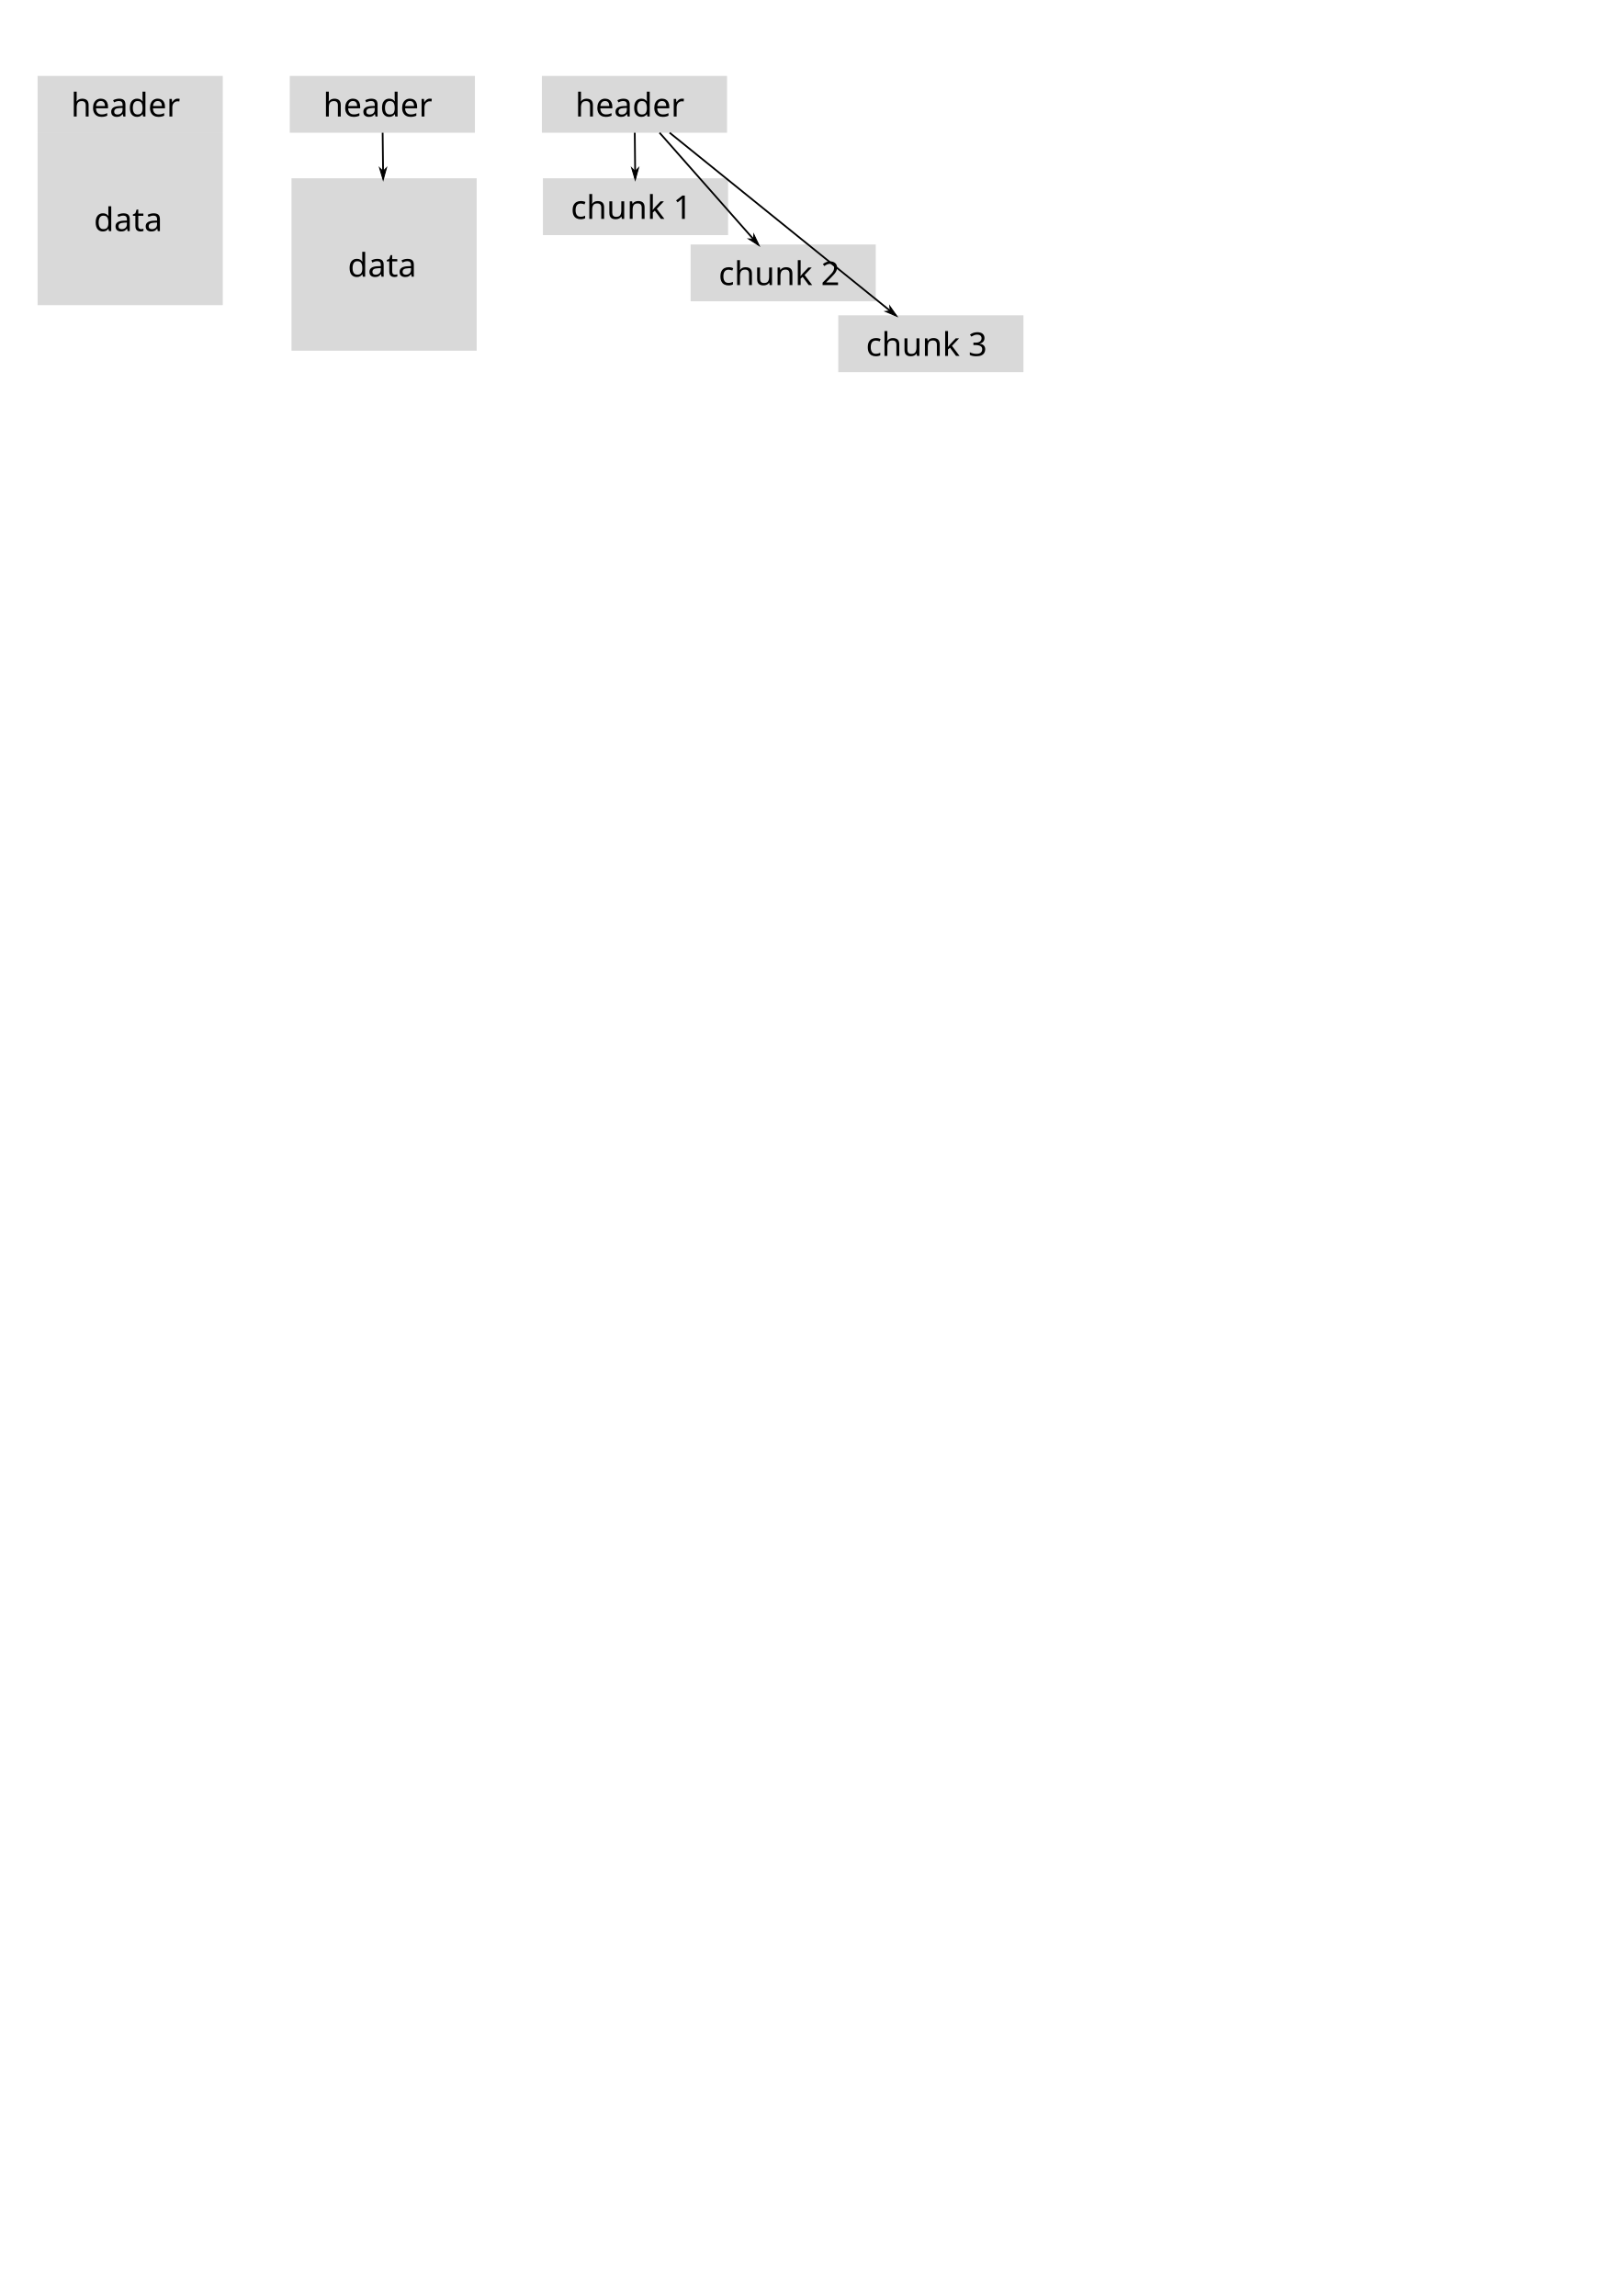
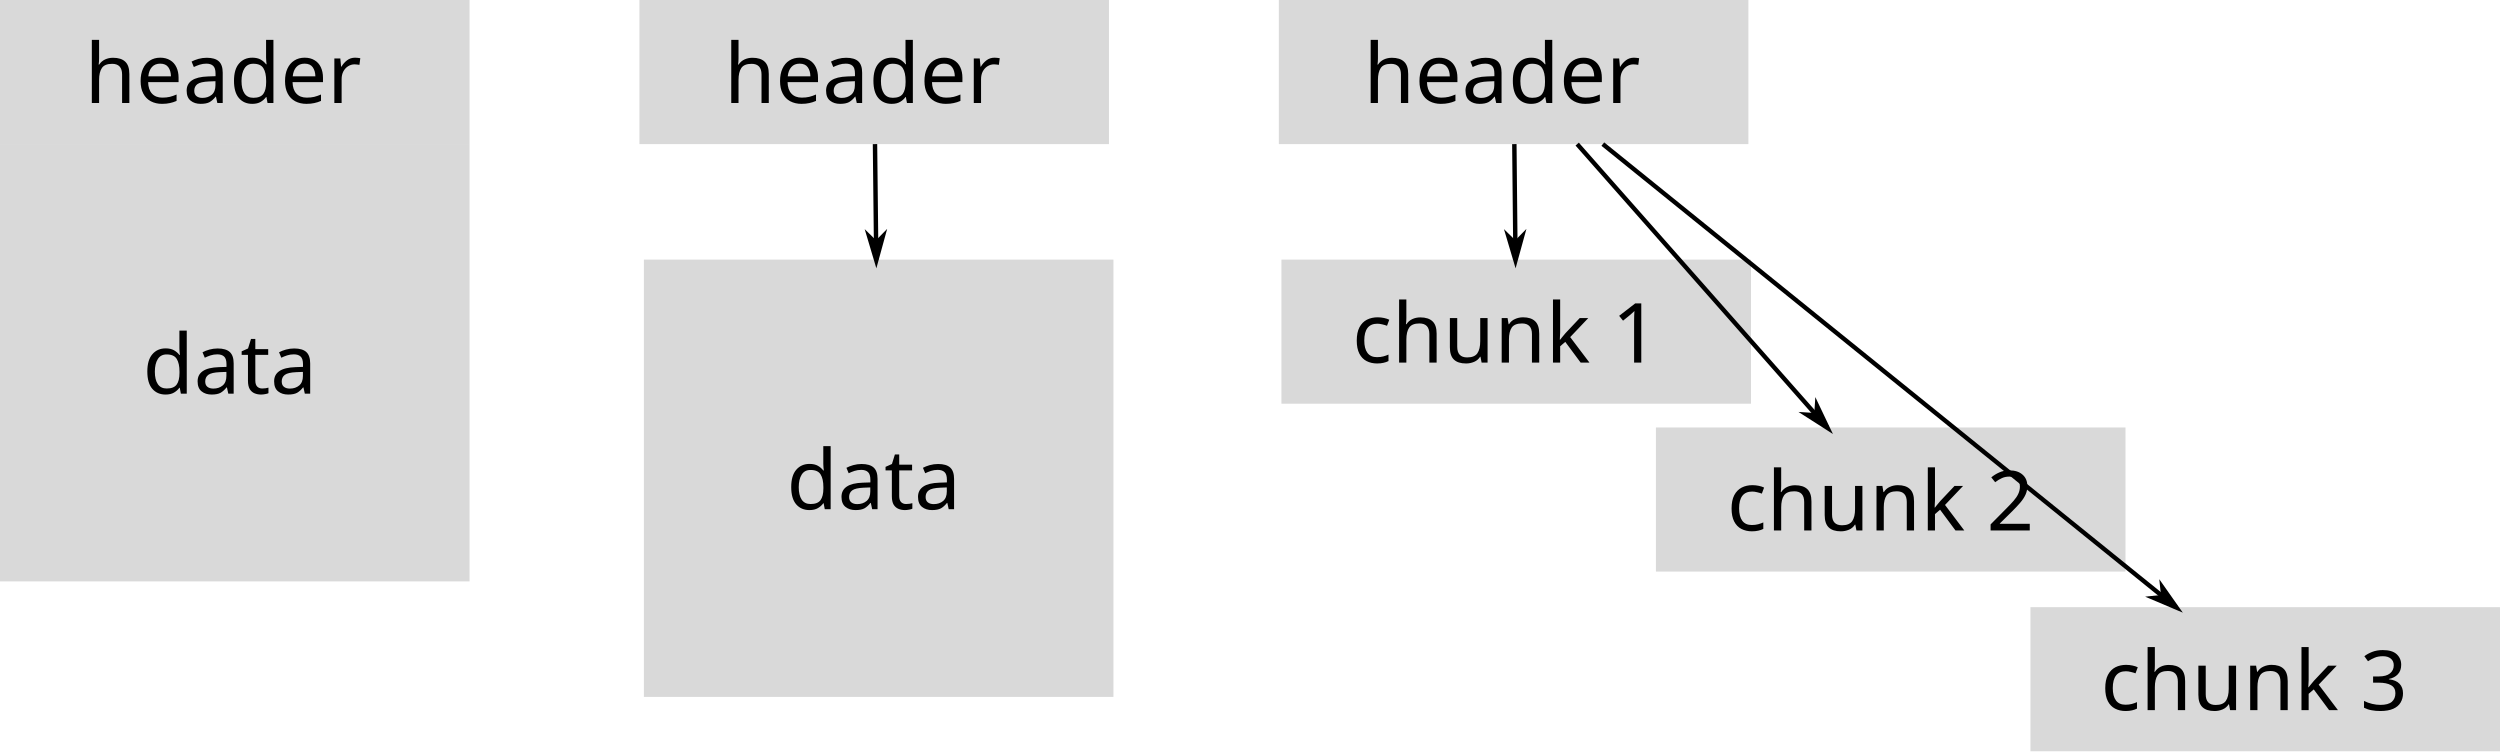
- <svg xmlns="http://www.w3.org/2000/svg" width="210mm" height="297mm" viewBox="0 0 744.094 1052.362" id="svg2" version="1.1">
+ <svg xmlns="http://www.w3.org/2000/svg" width="127.504mm" height="38.316mm" viewBox="0 0 451.785 135.766" id="svg2" version="1.1">
  <defs id="defs4">
-     <marker style="overflow:visible;" id="marker4568" refX="0.0" refY="0.0" orient="auto">
-       <path transform="scale(0.4) rotate(180) translate(10,0)" style="fill-rule:evenodd;stroke:#000000;stroke-width:1pt;stroke-opacity:1;fill:#000000;fill-opacity:1" d="M 0.0,0.0 L 5.0,-5.0 L -12.5,0.0 L 5.0,5.0 L 0.0,0.0 z " id="path4570" />
+     <marker style="overflow:visible" id="marker4568" refX="0" refY="0" orient="auto">
+       <path transform="matrix(-0.4,0,0,-0.4,-4,0)" style="fill:#000000;fill-opacity:1;fill-rule:evenodd;stroke:#000000;stroke-width:1pt;stroke-opacity:1" d="M 0,0 5,-5 -12.5,0 5,5 0,0 Z" id="path4570" />
    </marker>
-     <marker style="overflow:visible;" id="marker4564" refX="0.0" refY="0.0" orient="auto">
-       <path transform="scale(0.4) rotate(180) translate(10,0)" style="fill-rule:evenodd;stroke:#000000;stroke-width:1pt;stroke-opacity:1;fill:#000000;fill-opacity:1" d="M 0.0,0.0 L 5.0,-5.0 L -12.5,0.0 L 5.0,5.0 L 0.0,0.0 z " id="path4566" />
+     <marker style="overflow:visible" id="marker4564" refX="0" refY="0" orient="auto">
+       <path transform="matrix(-0.4,0,0,-0.4,-4,0)" style="fill:#000000;fill-opacity:1;fill-rule:evenodd;stroke:#000000;stroke-width:1pt;stroke-opacity:1" d="M 0,0 5,-5 -12.5,0 5,5 0,0 Z" id="path4566" />
    </marker>
-     <marker orient="auto" refY="0.0" refX="0.0" id="marker4560" style="overflow:visible;">
-       <path id="path4562" d="M 0.0,0.0 L 5.0,-5.0 L -12.5,0.0 L 5.0,5.0 L 0.0,0.0 z " style="fill-rule:evenodd;stroke:#000000;stroke-width:1pt;stroke-opacity:1;fill:#000000;fill-opacity:1" transform="scale(0.4) rotate(180) translate(10,0)" />
+     <marker orient="auto" refY="0" refX="0" id="marker4560" style="overflow:visible">
+       <path id="path4562" d="M 0,0 5,-5 -12.5,0 5,5 0,0 Z" style="fill:#000000;fill-opacity:1;fill-rule:evenodd;stroke:#000000;stroke-width:1pt;stroke-opacity:1" transform="matrix(-0.4,0,0,-0.4,-4,0)" />
    </marker>
-     <marker orient="auto" refY="0.0" refX="0.0" id="Arrow1Mend" style="overflow:visible;">
-       <path id="path4210" d="M 0.0,0.0 L 5.0,-5.0 L -12.5,0.0 L 5.0,5.0 L 0.0,0.0 z " style="fill-rule:evenodd;stroke:#000000;stroke-width:1pt;stroke-opacity:1;fill:#000000;fill-opacity:1" transform="scale(0.4) rotate(180) translate(10,0)" />
+     <marker orient="auto" refY="0" refX="0" id="Arrow1Mend" style="overflow:visible">
+       <path id="path4210" d="M 0,0 5,-5 -12.5,0 5,5 0,0 Z" style="fill:#000000;fill-opacity:1;fill-rule:evenodd;stroke:#000000;stroke-width:1pt;stroke-opacity:1" transform="matrix(-0.4,0,0,-0.4,-4,0)" />
    </marker>
-     <marker orient="auto" refY="0.0" refX="0.0" id="Arrow2Lend" style="overflow:visible;">
-       <path id="path4222" style="fill-rule:evenodd;stroke-width:0.625;stroke-linejoin:round;stroke:#000000;stroke-opacity:1;fill:#000000;fill-opacity:1" d="M 8.719,4.034 L -2.207,0.016 L 8.719,-4.002 C 6.973,-1.63 6.983,1.616 8.719,4.034 z " transform="scale(1.1) rotate(180) translate(1,0)" />
+     <marker orient="auto" refY="0" refX="0" id="Arrow2Lend" style="overflow:visible">
+       <path id="path4222" style="fill:#000000;fill-opacity:1;fill-rule:evenodd;stroke:#000000;stroke-width:0.625;stroke-linejoin:round;stroke-opacity:1" d="M 8.719,4.034 -2.207,0.016 8.719,-4.002 c -1.745,2.372 -1.735,5.617 -6e-7,8.035 z" transform="matrix(-1.1,0,0,-1.1,-1.1,0)" />
    </marker>
  </defs>
-   <g id="layer1">
+   <g id="layer1" transform="translate(-17.23039,-34.79644)">
    <g id="g4507" transform="translate(-16.78571,-6.853469)">
      <a style="fill:#000000;fill-opacity:0.15;stroke:none;stroke-width:1;stroke-miterlimit:4;stroke-dasharray:none;stroke-dashoffset:0;stroke-opacity:1" transform="matrix(0.5589229,0,0,0.1831028,-112.6667,-13.02463)" id="a4169-2">
        <rect y="298.6" x="262.438" height="142.223" width="151.82" id="rect4167-5" style="fill:#000000;fill-opacity:0.15;stroke:none;stroke-width:1;stroke-linejoin:miter;stroke-miterlimit:4;stroke-dasharray:none;stroke-dashoffset:0;stroke-opacity:1" ry="0" />
      </a>
      <text id="text4149" y="60.263" x="49.33" style="font-style:normal;font-weight:normal;font-size:40px;line-height:125%;font-family:sans-serif;text-align:start;letter-spacing:0px;word-spacing:0px;writing-mode:lr-tb;text-anchor:start;fill:#000000;fill-opacity:1;stroke:none;stroke-width:1px;stroke-linecap:butt;stroke-linejoin:miter;stroke-opacity:1" xml:space="preserve">
        <tspan style="font-size:15px" y="60.263" x="49.33" id="tspan4151">header</tspan>
      </text>
    </g>
    <g id="g4163" transform="translate(-82.1078,2.789389)">
      <a style="fill:#000000;fill-opacity:0.15;stroke:none;stroke-width:1;stroke-miterlimit:4;stroke-dasharray:none;stroke-dashoffset:0;stroke-opacity:1" transform="matrix(0.5589229,0,0,0.5556551,38.38505,-65.53982)" id="a4169">
        <rect y="222.419" x="109.055" height="142.223" width="151.82" id="rect4167" style="fill:#000000;fill-opacity:0.15;stroke:none;stroke-width:1;stroke-linejoin:miter;stroke-miterlimit:4;stroke-dasharray:none;stroke-dashoffset:0;stroke-opacity:1" ry="0" />
      </a>
      <text id="text4153" y="103.154" x="125.133" style="font-style:normal;font-weight:normal;font-size:40px;line-height:125%;font-family:sans-serif;text-align:start;letter-spacing:0px;word-spacing:0px;writing-mode:lr-tb;text-anchor:start;fill:#000000;fill-opacity:1;stroke:none;stroke-width:1px;stroke-linecap:butt;stroke-linejoin:miter;stroke-opacity:1" xml:space="preserve">
        <tspan style="font-size:15px" y="103.154" x="125.133" id="tspan4155">data</tspan>
      </text>
    </g>
    <g id="g4185" transform="translate(-67.76965,-30.70897)">
      <a style="fill:#000000;fill-opacity:0.15;stroke:none;stroke-width:1;stroke-miterlimit:4;stroke-dasharray:none;stroke-dashoffset:0;stroke-opacity:1" transform="matrix(0.5589229,0,0,0.1831028,53.87017,10.83088)" id="a4169-2-2">
        <rect y="298.6" x="262.438" height="142.223" width="151.82" id="rect4167-5-8" style="fill:#000000;fill-opacity:0.15;stroke:none;stroke-width:1;stroke-linejoin:miter;stroke-miterlimit:4;stroke-dasharray:none;stroke-dashoffset:0;stroke-opacity:1" ry="0" />
      </a>
      <text id="text4149-8" y="84.118" x="215.867" style="font-style:normal;font-weight:normal;font-size:40px;line-height:125%;font-family:sans-serif;text-align:start;letter-spacing:0px;word-spacing:0px;writing-mode:lr-tb;text-anchor:start;fill:#000000;fill-opacity:1;stroke:none;stroke-width:1px;stroke-linecap:butt;stroke-linejoin:miter;stroke-opacity:1" xml:space="preserve">
        <tspan style="font-size:15px" y="84.118" x="215.867" id="tspan4151-9">header</tspan>
      </text>
    </g>
    <g id="g4191" transform="translate(-64.28571,-53.44986)">
      <a style="fill:#000000;fill-opacity:0.15;stroke:none;stroke-width:1;stroke-miterlimit:4;stroke-dasharray:none;stroke-dashoffset:0;stroke-opacity:1" transform="matrix(0.5589229,0,0,0.5556551,136.922,11.57466)" id="a4169-8">
        <rect y="222.419" x="109.055" height="142.223" width="151.82" id="rect4167-8" style="fill:#000000;fill-opacity:0.15;stroke:none;stroke-width:1;stroke-linejoin:miter;stroke-miterlimit:4;stroke-dasharray:none;stroke-dashoffset:0;stroke-opacity:1" ry="0" />
      </a>
      <text id="text4153-8" y="180.269" x="223.67" style="font-style:normal;font-weight:normal;font-size:40px;line-height:125%;font-family:sans-serif;text-align:start;letter-spacing:0px;word-spacing:0px;writing-mode:lr-tb;text-anchor:start;fill:#000000;fill-opacity:1;stroke:none;stroke-width:1px;stroke-linecap:butt;stroke-linejoin:miter;stroke-opacity:1" xml:space="preserve">
        <tspan style="font-size:15px" y="180.269" x="223.67" id="tspan4155-6">data</tspan>
      </text>
    </g>
    <path style="fill:none;fill-rule:evenodd;stroke:#000000;stroke-width:0.8;stroke-linecap:butt;stroke-linejoin:miter;stroke-miterlimit:4;stroke-dasharray:none;stroke-opacity:1;marker-end:url(#Arrow1Mend)" d="m 175.354,60.838 0.229,20.875" id="path4183" />
    <g id="g4572" transform="translate(-9.523839,30.35714)">
      <g id="g4706" transform="translate(-41.42857,-2.857143)">
        <a id="a4169-2-21" transform="matrix(0.5589229,0,0,0.1831028,152.6059,-47.37809)" style="fill:#000000;fill-opacity:0.15;stroke:none;stroke-width:1;stroke-miterlimit:4;stroke-dasharray:none;stroke-dashoffset:0;stroke-opacity:1">
          <rect ry="0" style="fill:#000000;fill-opacity:0.15;stroke:none;stroke-width:1;stroke-linejoin:miter;stroke-miterlimit:4;stroke-dasharray:none;stroke-dashoffset:0;stroke-opacity:1" id="rect4167-5-5" width="151.82" height="142.223" x="262.438" y="298.6" />
        </a>
        <text xml:space="preserve" style="font-style:normal;font-weight:normal;font-size:15px;line-height:125%;font-family:sans-serif;letter-spacing:0px;word-spacing:0px;fill:#000000;fill-opacity:1;stroke:none;stroke-width:1px;stroke-linecap:butt;stroke-linejoin:miter;stroke-opacity:1" x="314.602" y="25.909" id="text4538">
          <tspan id="tspan4540" x="314.602" y="25.909">header</tspan>
        </text>
      </g>
    </g>
    <g id="g4578" transform="translate(-75.07287,4.595304)">
      <a style="fill:#000000;fill-opacity:0.15;stroke:none;stroke-width:1;stroke-miterlimit:4;stroke-dasharray:none;stroke-dashoffset:0;stroke-opacity:1" transform="matrix(0.5589229,0,0,0.1831028,177.1929,22.44335)" id="a4169-2-9">
        <rect y="298.6" x="262.438" height="142.223" width="151.82" id="rect4167-5-9" style="fill:#000000;fill-opacity:0.15;stroke:none;stroke-width:1;stroke-linejoin:miter;stroke-miterlimit:4;stroke-dasharray:none;stroke-dashoffset:0;stroke-opacity:1" ry="0" />
      </a>
      <text id="text4542" y="95.731" x="336.659" style="font-style:normal;font-weight:normal;font-size:15px;line-height:125%;font-family:sans-serif;letter-spacing:0px;word-spacing:0px;fill:#000000;fill-opacity:1;stroke:none;stroke-width:1px;stroke-linecap:butt;stroke-linejoin:miter;stroke-opacity:1" xml:space="preserve">
        <tspan y="95.731" x="336.659" id="tspan4544">chunk 1</tspan>
      </text>
    </g>
    <g id="g4584" transform="translate(-5.039926,-47.67716)">
      <a style="fill:#000000;fill-opacity:0.15;stroke:none;stroke-width:1;stroke-miterlimit:4;stroke-dasharray:none;stroke-dashoffset:0;stroke-opacity:1" transform="matrix(0.5589229,0,0,0.1831028,174.8385,105.0485)" id="a4169-2-91">
        <rect y="298.6" x="262.438" height="142.223" width="151.82" id="rect4167-5-0" style="fill:#000000;fill-opacity:0.15;stroke:none;stroke-width:1;stroke-linejoin:miter;stroke-miterlimit:4;stroke-dasharray:none;stroke-dashoffset:0;stroke-opacity:1" ry="0" />
      </a>
      <text id="text4546" y="178.336" x="334.363" style="font-style:normal;font-weight:normal;font-size:15px;line-height:125%;font-family:sans-serif;letter-spacing:0px;word-spacing:0px;fill:#000000;fill-opacity:1;stroke:none;stroke-width:1px;stroke-linecap:butt;stroke-linejoin:miter;stroke-opacity:1" xml:space="preserve">
        <tspan y="178.336" x="334.363" id="tspan4548">chunk 2</tspan>
      </text>
    </g>
    <g id="g4590" transform="translate(5.317217,3.012625)">
      <a style="fill:#000000;fill-opacity:0.15;stroke:none;stroke-width:1;stroke-miterlimit:4;stroke-dasharray:none;stroke-dashoffset:0;stroke-opacity:1" transform="matrix(0.5589229,0,0,0.1831028,232.16,86.83417)" id="a4169-2-1">
        <rect y="298.6" x="262.438" height="142.223" width="151.82" id="rect4167-5-4" style="fill:#000000;fill-opacity:0.15;stroke:none;stroke-width:1;stroke-linejoin:miter;stroke-miterlimit:4;stroke-dasharray:none;stroke-dashoffset:0;stroke-opacity:1" ry="0" />
      </a>
      <text id="text4550" y="160.121" x="391.534" style="font-style:normal;font-weight:normal;font-size:15px;line-height:125%;font-family:sans-serif;letter-spacing:0px;word-spacing:0px;fill:#000000;fill-opacity:1;stroke:none;stroke-width:1px;stroke-linecap:butt;stroke-linejoin:miter;stroke-opacity:1" xml:space="preserve">
        <tspan y="160.121" x="391.534" id="tspan4552">chunk 3</tspan>
      </text>
    </g>
    <path style="fill:none;fill-rule:evenodd;stroke:#000000;stroke-width:0.8;stroke-linecap:butt;stroke-linejoin:miter;stroke-miterlimit:4;stroke-dasharray:none;stroke-opacity:1;marker-end:url(#marker4564)" d="M 306.882,60.838 410.47,144.521" id="path4554" />
    <path style="fill:none;fill-rule:evenodd;stroke:#000000;stroke-width:0.8;stroke-linecap:butt;stroke-linejoin:miter;stroke-miterlimit:4;stroke-dasharray:none;stroke-opacity:1;marker-end:url(#marker4560)" d="m 302.25,60.838 45.173,51.208" id="path4556" />
    <path style="fill:none;fill-rule:evenodd;stroke:#000000;stroke-width:0.8;stroke-linecap:butt;stroke-linejoin:miter;stroke-miterlimit:4;stroke-dasharray:none;stroke-opacity:1;marker-end:url(#marker4568)" d="m 290.894,60.838 0.208,20.875" id="path4558" />
  </g>
</svg>
